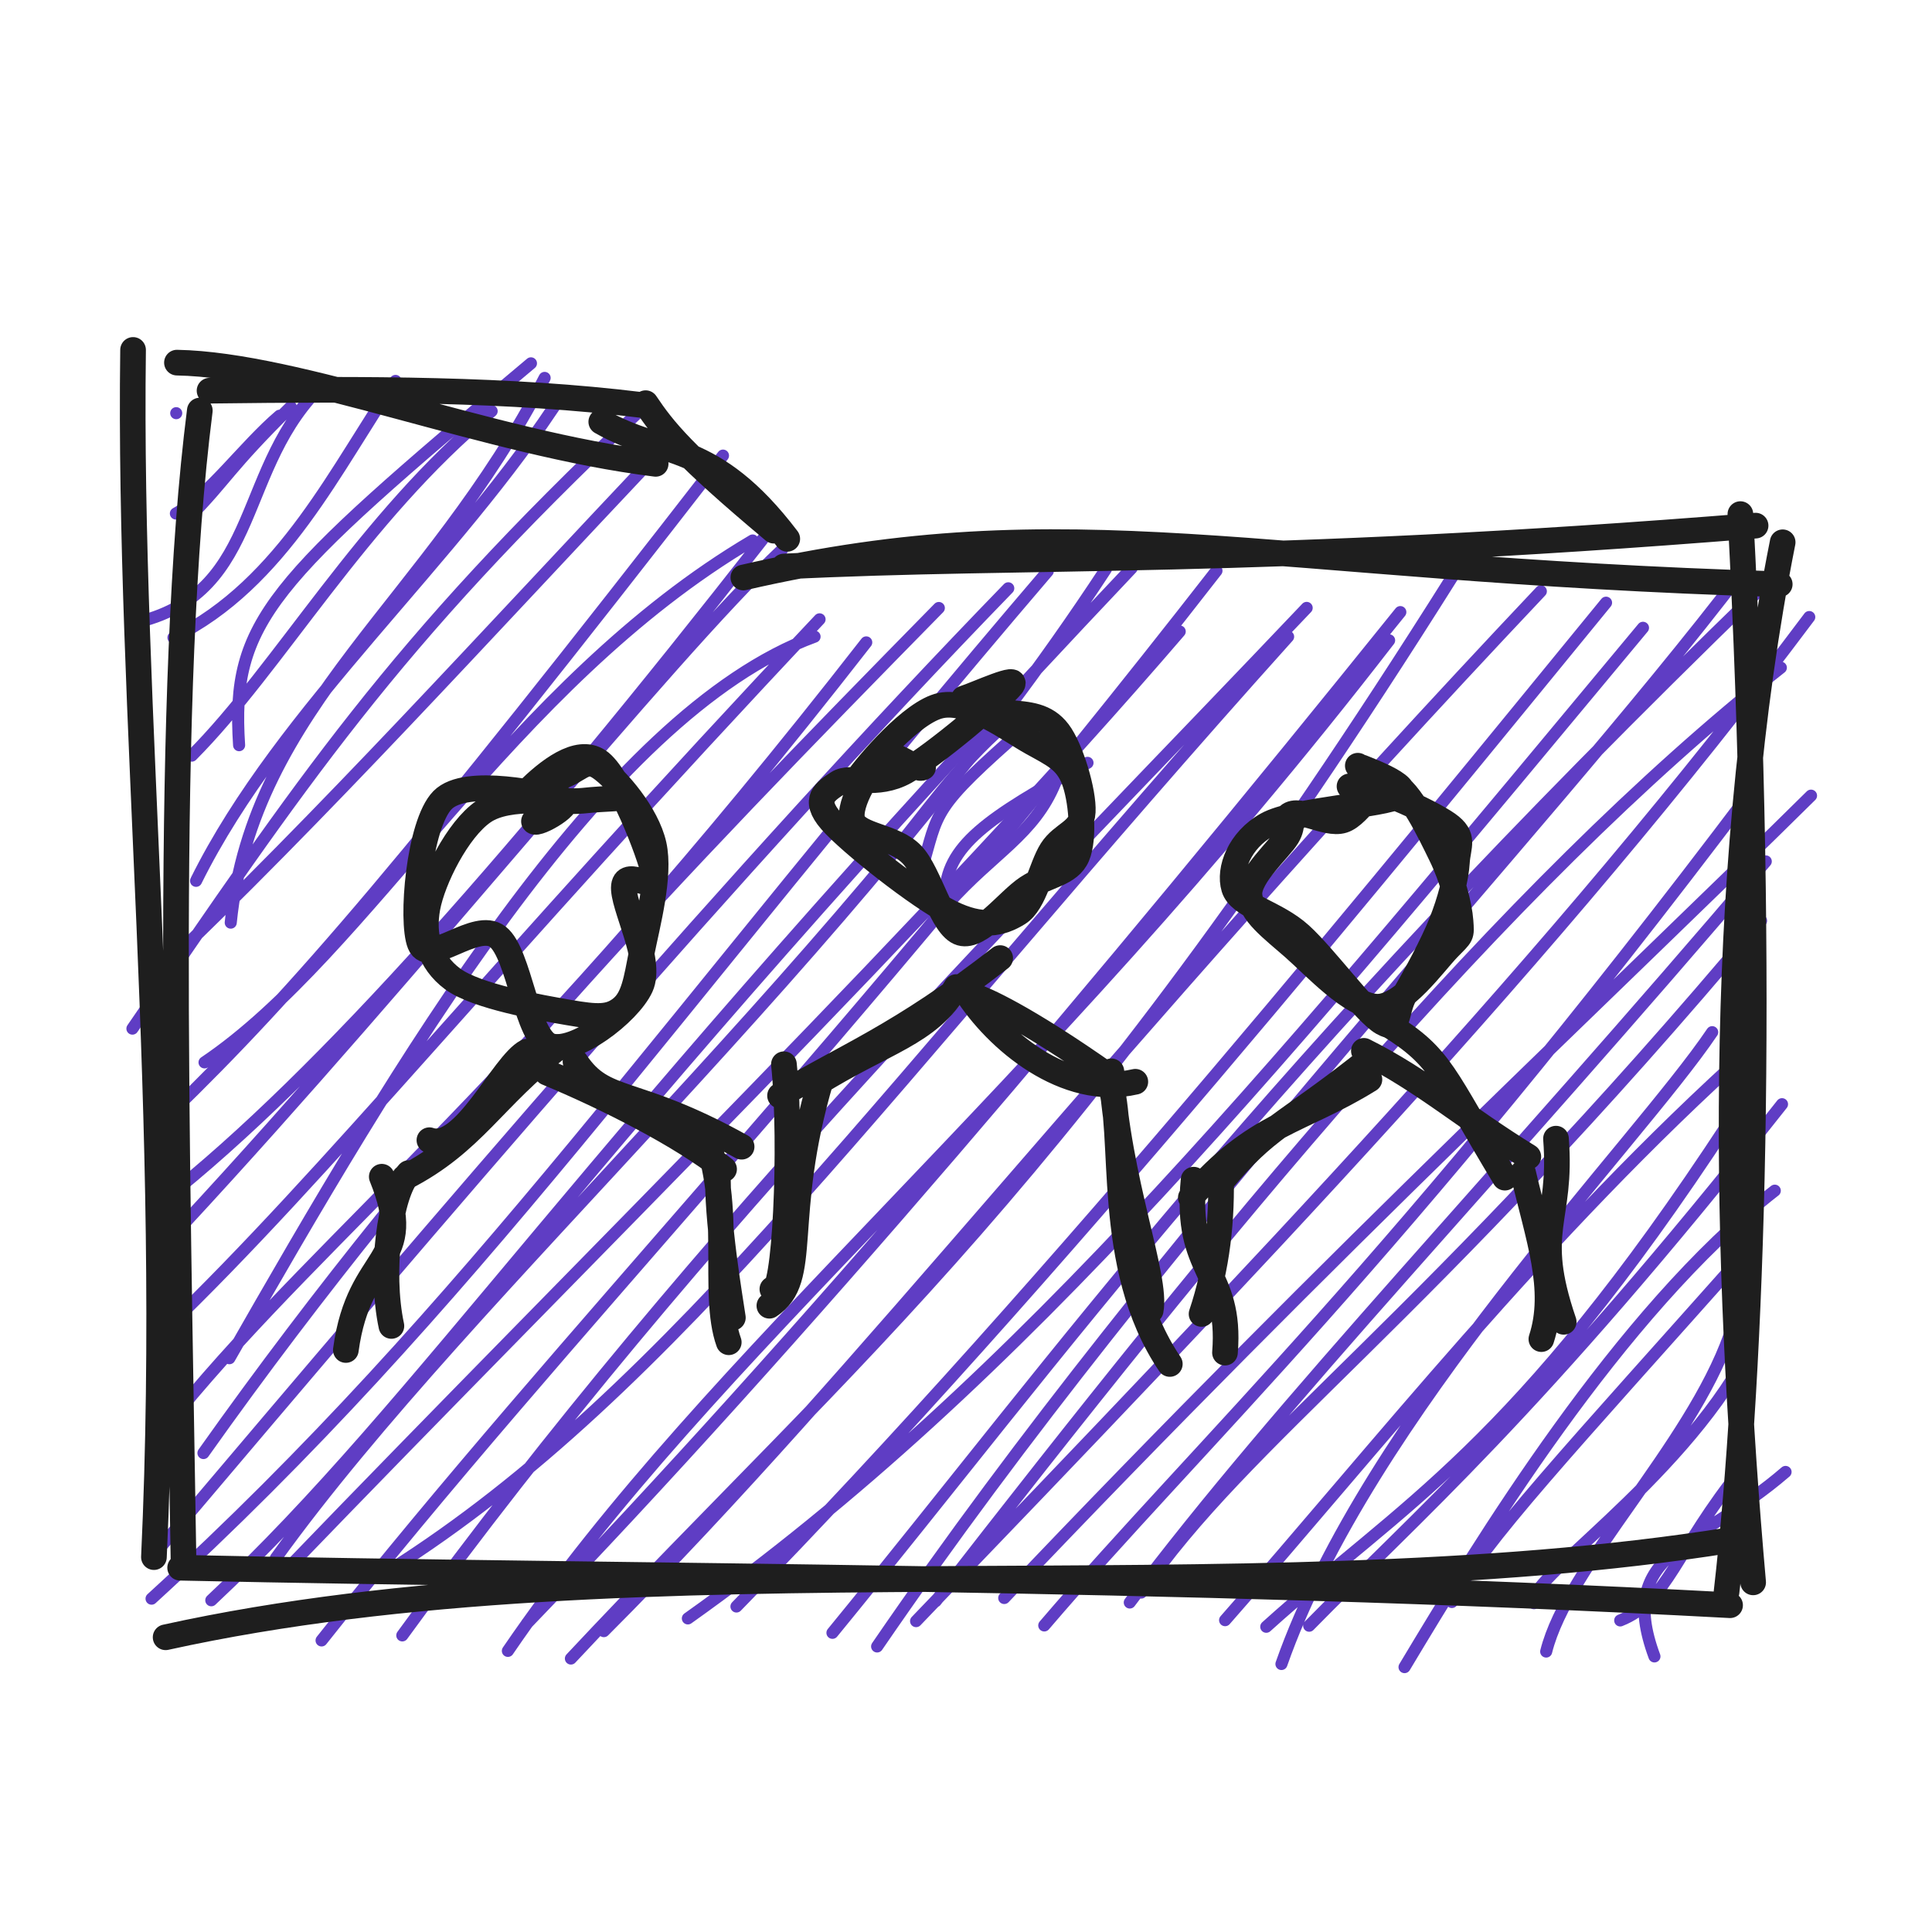
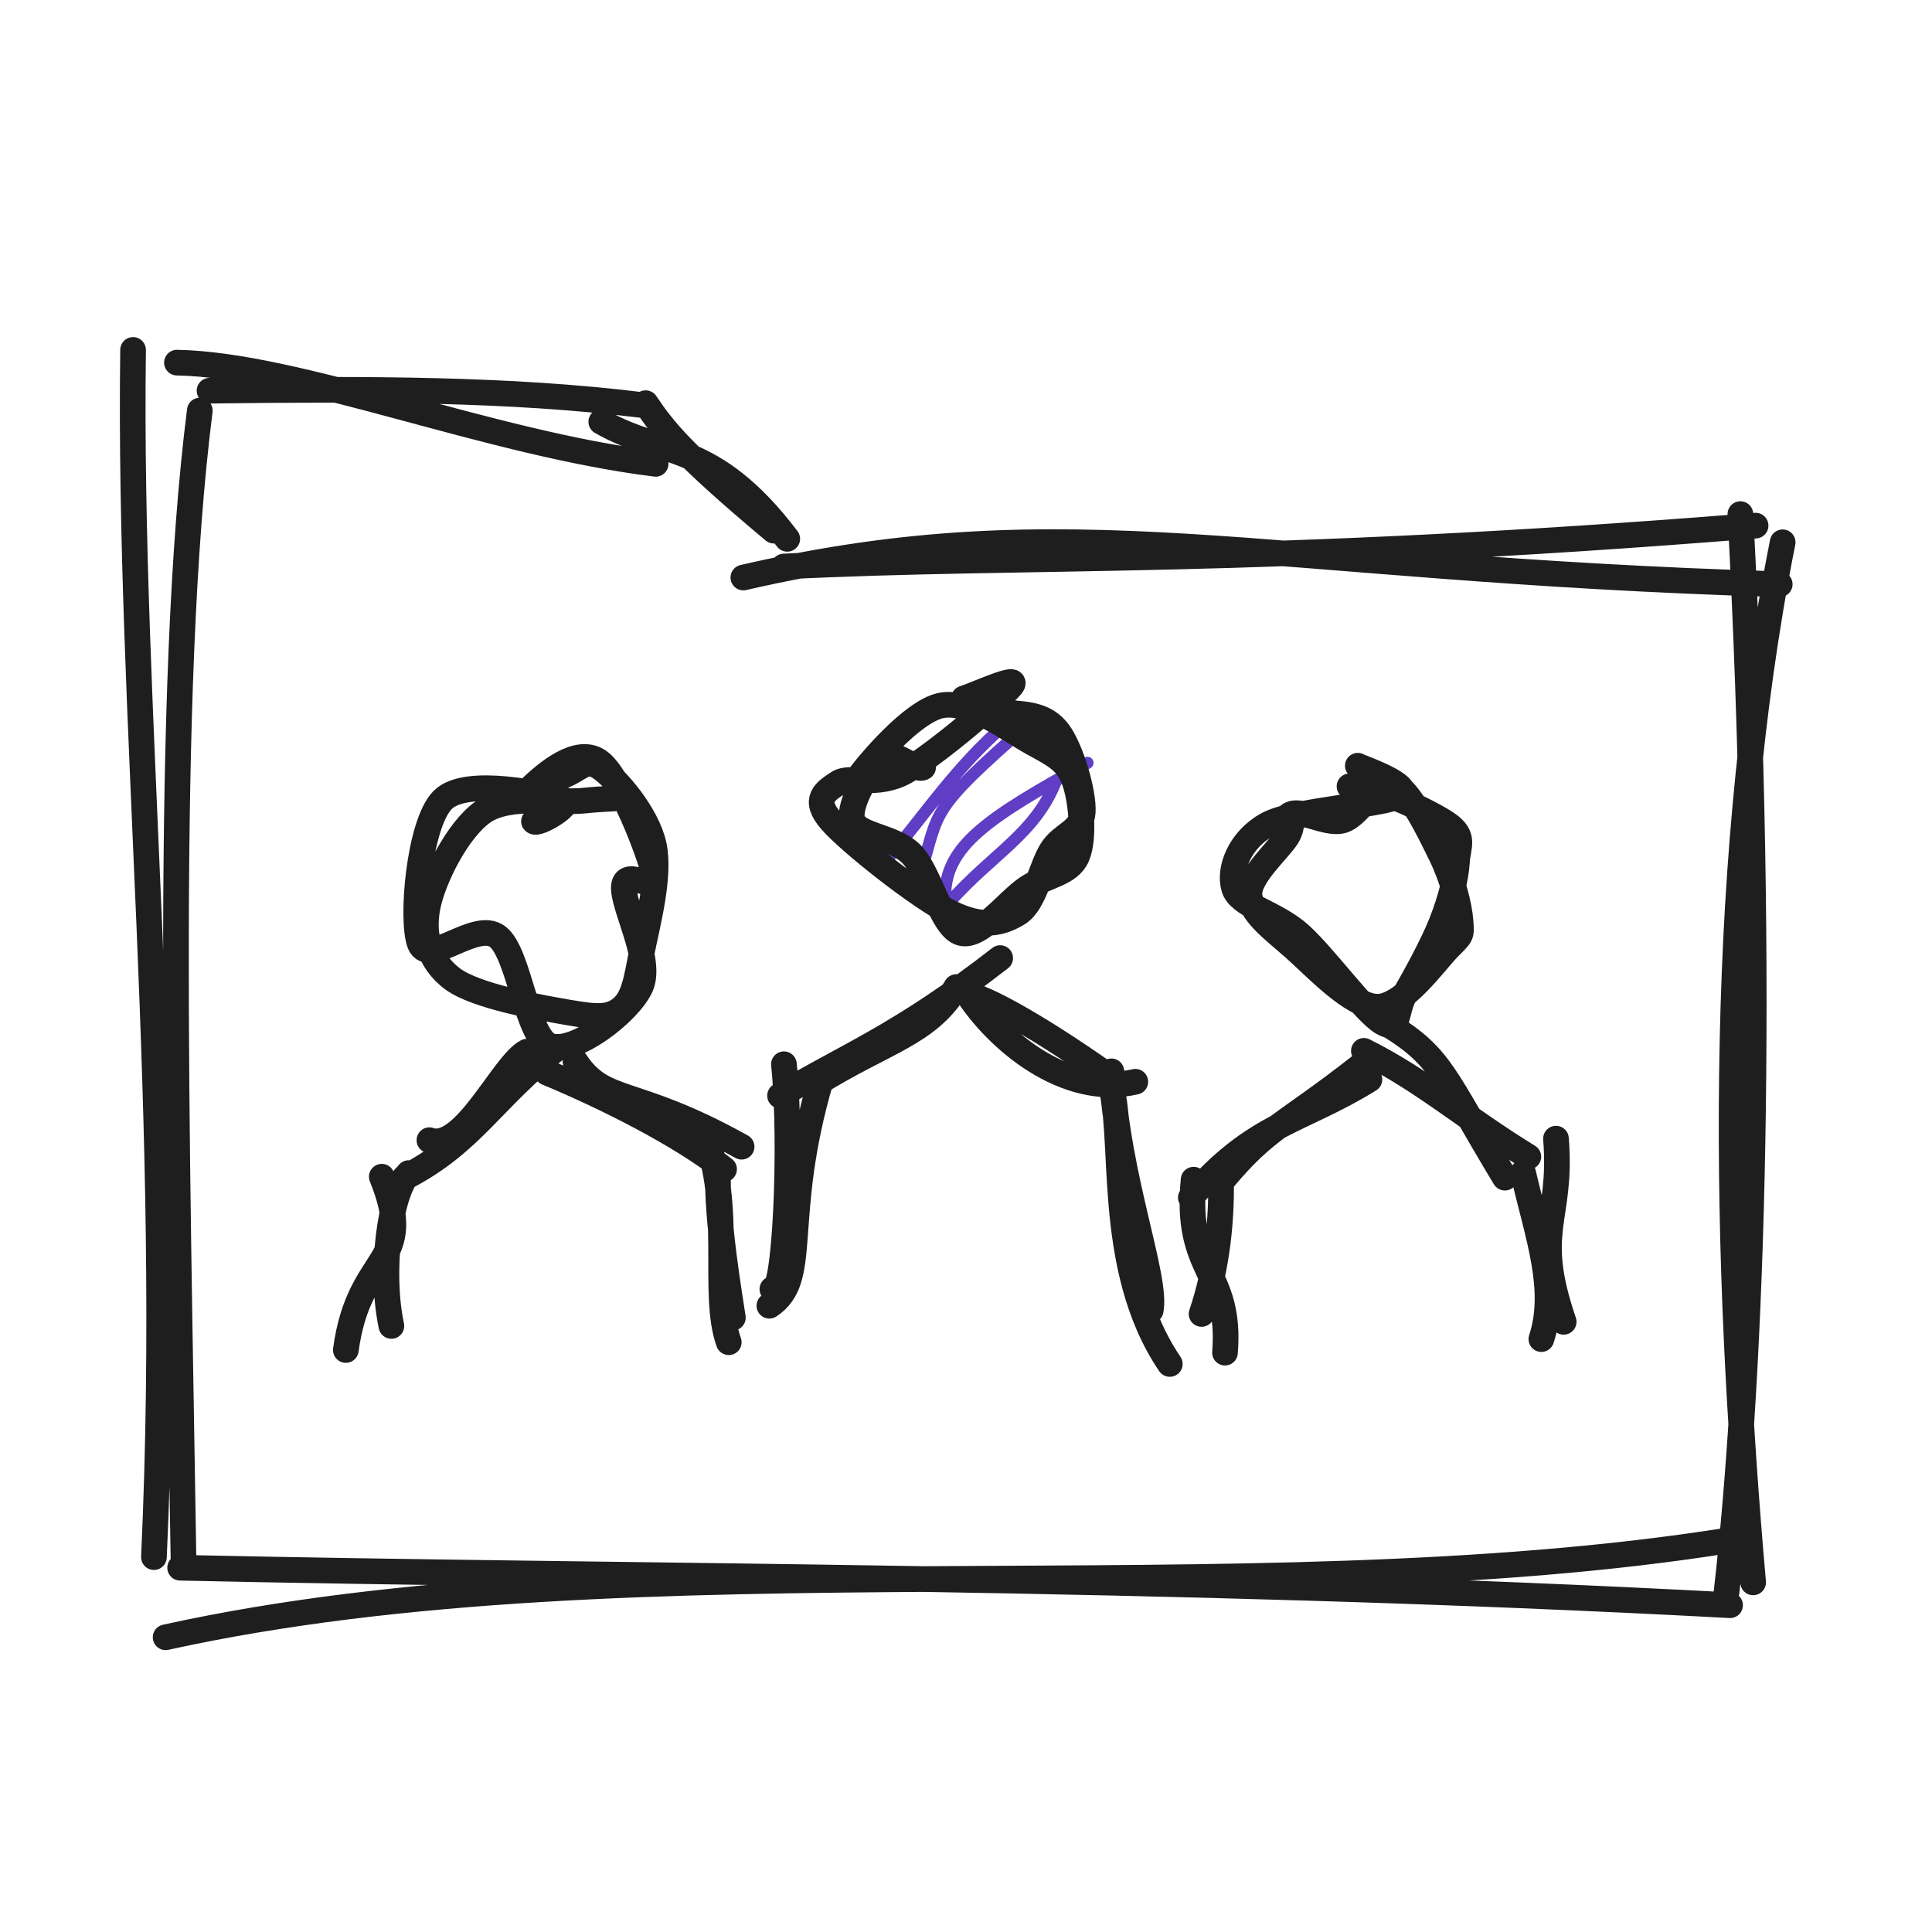
<svg xmlns="http://www.w3.org/2000/svg" width="128" height="128" viewBox="0 0 128 128" role="img">
-   <path d="M11.675 27.374 C11.675 27.374, 11.675 27.374, 11.675 27.374 M11.675 27.374 C11.675 27.374, 11.675 27.374, 11.675 27.374 M12.511 34.301 C15.054 31.709, 15.095 31.071, 19.264 26.953 M11.653 34.021 C13.842 32.827, 16.155 29.561, 18.522 27.543 M9.218 41.199 C17.445 39.117, 15.661 30.845, 21.499 25.384 M11.494 42.242 C18.775 38.673, 22.391 30.741, 26.205 25.237 M15.841 49.371 C15.308 41.149, 17.83 38.635, 35.177 24.072 M12.705 50.062 C18.499 44.245, 24.022 34.305, 32.573 27.238 M15.287 61.127 C16.749 46.696, 28.478 39.857, 36.083 25.037 M12.99 58.357 C18.656 46.914, 30.263 37.064, 37.327 25.998 M8.773 68.149 C20.006 51.805, 25.971 42.713, 42.125 27.47 M10.222 64.651 C21.615 53.77, 31.675 42.633, 44.03 29.553 M13.551 70.386 C24.288 63.153, 33.736 45.323, 49.865 35.808 M11.309 73.737 C19.601 65.684, 26.94 57.209, 47.9 30.185 M10.839 79.518 C21.292 71.258, 34.581 56.135, 50.52 35.736 M12.126 81.14 C27.777 64.251, 44.171 43.642, 51.813 36.421 M15.198 89.985 C26.273 70.601, 39.924 47.334, 53.967 42.18 M10.891 88.141 C21.755 77.675, 32.392 64.268, 54.298 41.032 M11.849 93.468 C21.784 81.416, 34.523 71.931, 57.391 42.56 M13.479 96.268 C29.002 74.37, 45.229 57.562, 62.2 40.281 M10.041 105.916 C31.438 86.372, 43.715 67.897, 69.418 37.841 M10.797 102.31 C29.224 80.551, 48.719 57.609, 66.8 38.976 M18.272 103.236 C31.241 85.231, 56.338 63.548, 73.268 37.706 M13.999 106.022 C28.164 92.745, 38.052 76.63, 74.973 37.645 M19.107 103.866 C39.176 83.033, 61.788 60.896, 78.159 41.838 M21.305 108.683 C37.736 87.932, 55.608 69.906, 80.594 37.815 M25.826 104.018 C44.781 92.021, 58.755 71.762, 85.341 42.183 M26.653 108.349 C46.556 80.95, 68.876 58.93, 86.57 40.275 M33.648 109.375 C47.338 89.345, 68.151 73.316, 92.033 42.425 M34.918 107.547 C52.852 88.935, 72.907 65.24, 92.775 40.553 M37.824 109.882 C56.548 89.876, 70.905 78.821, 97.453 36.246 M40.006 108.067 C57.416 90.639, 72.907 70.064, 102.085 39.174 M45.573 107.224 C67.8 91.446, 85.498 69.648, 108.852 41.593 M48.792 106.435 C69.977 84.787, 92.795 56.551, 106.405 39.93 M58.112 109.082 C77.505 80.775, 101.696 55.863, 115.416 37.885 M55.152 108.179 C70.472 89.461, 82.99 71.687, 116.58 39.083 M60.693 107.404 C82.75 84.446, 103.217 63.126, 119.868 40.881 M61.991 106.088 C80.736 81.953, 99.399 58.925, 117.986 44.235 M66.533 105.872 C88.475 82.753, 107.425 65.138, 119.985 52.714 M69.185 107.69 C79.546 95.576, 92.19 84.036, 116.06 52.366 M74.851 106.17 C85 92.648, 98.926 78.327, 116.987 57.07 M75.607 105.511 C82.555 95.336, 94.241 87.761, 116.675 61.001 M84.899 110.244 C90.682 93.77, 108.41 75.843, 113.437 68.384 M81.166 107.341 C91.095 96.071, 102.336 81.715, 116.051 69.422 M83.893 107.777 C92.835 99.708, 100.372 96.022, 114.552 74.34 M86.736 107.708 C93.564 100.734, 101.868 93.666, 118.063 73.156 M93.054 110.451 C97.931 102.317, 107.253 86.952, 117.584 78.885 M96.191 106.137 C98.013 102.42, 104.331 95.693, 115.617 82.994 M101.63 106.215 C100.753 104.921, 111.103 98.301, 115.75 89.701 M102.439 109.419 C103.861 103.713, 111.946 95.908, 114.588 88.461 M109.611 109.742 C107.037 102.786, 112.481 102.545, 118.298 97.519 M107.343 107.358 C110.498 106.118, 110.985 102.76, 115.426 97.267" stroke="#5f3dc4" stroke-width="0.8" fill="none" stroke-linecap="round" stroke-linejoin="round" />
  <path d="M11.723 24.025 C19.778 24.177, 32.277 29.351, 43.438 30.731 M13.883 25.884 C24.505 25.751, 33.796 25.762, 42.458 26.825 M39.836 27.944 C43.97 30.3, 47.174 29.145, 52.158 35.699 M42.774 26.711 C43.971 28.496, 45.252 30.117, 51.273 35.159 M49.249 38.263 C71.03 33.25, 83.13 37.67, 117.912 38.708 M51.93 37.533 C68.093 36.715, 82.988 37.51, 116.312 34.824 M118.106 35.928 C113.58 58.738, 114.324 84.136, 116.15 104.836 M115.305 34.061 C116.946 64.997, 116.108 90.498, 114.387 105.48 M114.61 102.04 C82.292 107.186, 42.167 101.601, 10.973 108.474 M114.622 106.35 C77.069 104.338, 42.31 104.541, 11.935 103.866 M10.198 103.163 C11.555 73.973, 8.49 47.496, 8.816 23.184 M12.162 103.619 C11.732 75.878, 10.893 45.641, 13.238 27.2" stroke="#1e1e1e" stroke-width="1.7" fill="none" stroke-linecap="round" stroke-linejoin="round" />
  <path d="M36.892 51.542 C38.424 51.116, 38.703 50.119, 39.773 50.858 C40.843 51.597, 42.855 53.93, 43.312 55.974 C43.769 58.018, 42.867 61.32, 42.513 63.122 C42.16 64.925, 41.992 66.128, 41.189 66.788 C40.386 67.449, 39.562 67.406, 37.696 67.085 C35.83 66.763, 31.555 66.018, 29.993 64.859 C28.43 63.7, 27.982 61.979, 28.321 60.131 C28.661 58.283, 30.312 54.953, 32.03 53.773 C33.748 52.592, 37.082 53.214, 38.63 53.049 C40.178 52.884, 41.241 52.934, 41.319 52.781 M34.95 52.411 C36.258 51.126, 38.251 49.499, 39.648 50.42 C41.046 51.34, 43.053 56.556, 43.334 57.935 C43.616 59.315, 41.485 57.456, 41.337 58.695 C41.189 59.933, 43.26 63.601, 42.447 65.367 C41.633 67.133, 38.033 69.841, 36.455 69.291 C34.878 68.74, 34.42 63.19, 32.981 62.063 C31.542 60.936, 28.431 64.039, 27.821 62.53 C27.211 61.021, 27.752 54.61, 29.319 53.01 C30.886 51.411, 36.211 52.699, 37.221 52.934 C38.231 53.168, 35.592 54.711, 35.377 54.417" stroke="#1e1e1e" stroke-width="1.7" fill="none" stroke-linecap="round" stroke-linejoin="round" />
  <path d="M56.598 51.85 C56.598 51.85, 56.598 51.85, 56.598 51.85 M56.598 51.85 C56.598 51.85, 56.598 51.85, 56.598 51.85 M61.043 57.68 C62.258 53.65, 61.537 53.75, 68.094 48.015 M58.892 56.782 C61.205 54.073, 63.356 50.78, 66.637 47.967 M62.616 59.383 C62.624 56.055, 65.412 54.191, 72.05 50.54 M62.808 59.875 C65.785 56.528, 68.514 55.299, 69.925 51.834" stroke="#5f3dc4" stroke-width="0.8" fill="none" stroke-linecap="round" stroke-linejoin="round" />
  <path d="M56.85 51.56 C57.443 50.703, 60.419 47.137, 62.339 46.743 C64.259 46.348, 66.904 48.381, 68.371 49.193 C69.838 50.005, 70.642 50.362, 71.14 51.615 C71.639 52.868, 71.876 55.51, 71.362 56.712 C70.849 57.914, 69.345 57.979, 68.061 58.828 C66.777 59.678, 64.936 62.179, 63.661 61.81 C62.386 61.441, 61.611 57.861, 60.414 56.614 C59.216 55.367, 56.798 55.398, 56.476 54.328 C56.154 53.259, 57.7 50.779, 58.48 50.197 C59.261 49.615, 60.678 51.161, 61.159 50.836 M66.761 47.22 C68.162 47.33, 69.288 47.401, 70.117 48.496 C70.946 49.59, 71.808 52.482, 71.735 53.787 C71.662 55.093, 70.392 55.209, 69.678 56.329 C68.964 57.449, 68.567 59.815, 67.452 60.506 C66.337 61.197, 65.054 61.497, 62.987 60.476 C60.921 59.454, 56.297 55.81, 55.053 54.377 C53.809 52.943, 54.702 52.417, 55.524 51.874 C56.345 51.33, 58.069 52.188, 59.984 51.114 C61.898 50.041, 66.364 46.239, 67.01 45.433 C67.656 44.626, 64.686 46.015, 63.858 46.274" stroke="#1e1e1e" stroke-width="1.7" fill="none" stroke-linecap="round" stroke-linejoin="round" />
  <path d="M85.238 54.201 C85.787 53.246, 87.802 54.727, 88.981 54.348 C90.16 53.969, 91.228 51.538, 92.313 51.926 C93.397 52.315, 94.746 55.166, 95.487 56.68 C96.229 58.195, 96.688 59.988, 96.762 61.015 C96.836 62.041, 96.851 61.891, 95.932 62.838 C95.014 63.786, 92.959 66.712, 91.252 66.699 C89.545 66.687, 87.103 64.002, 85.69 62.763 C84.278 61.524, 82.848 60.49, 82.779 59.266 C82.71 58.041, 84.776 56.253, 85.279 55.417 C85.781 54.581, 85.325 54.217, 85.793 54.25 M89.409 52.098 C90.495 51.785, 94.721 53.762, 95.907 54.599 C97.093 55.436, 96.592 56.036, 96.525 57.122 C96.459 58.208, 96.083 59.656, 95.508 61.116 C94.933 62.576, 93.729 64.778, 93.077 65.884 C92.426 66.99, 92.756 68.409, 91.6 67.751 C90.445 67.092, 87.785 63.422, 86.144 61.935 C84.504 60.448, 82.124 60.043, 81.758 58.827 C81.391 57.611, 82.119 55.661, 83.947 54.641 C85.775 53.621, 91.723 53.358, 92.725 52.707 C93.727 52.055, 90.148 50.857, 89.959 50.731" stroke="#1e1e1e" stroke-width="1.7" fill="none" stroke-linecap="round" stroke-linejoin="round" />
  <path d="M22.913 89.441 C23.797 82.832, 27.693 83.898, 25.294 77.961 M25.931 87.847 C25.156 84.22, 25.831 79.065, 27.082 77.719 M28.45 75.541 C30.74 76.357, 33.324 70.483, 34.91 69.675 M26.804 78.018 C31.344 75.691, 32.68 72.686, 36.993 69.377 M38.128 70.336 C40.047 73.233, 41.943 71.961, 49.134 75.973 M36.241 71.064 C40.208 72.708, 45.154 75.219, 47.972 77.46 M46.644 75.003 C48.638 79.886, 47.118 85.701, 48.282 88.927 M47.574 77.589 C47.461 80.788, 48.365 85.988, 48.554 87.299" stroke="#1e1e1e" stroke-width="1.7" fill="none" stroke-linecap="round" stroke-linejoin="round" />
  <path d="M51.172 85.408 C51.994 86.206, 52.491 75.884, 51.937 70.509 M50.973 86.508 C53.684 84.716, 51.662 80.765, 54.393 71.522 M51.68 72.591 C55.979 69.979, 59.552 68.703, 66.265 63.476 M54.033 71.83 C58.554 68.993, 61.529 68.498, 63.359 65.395 M63.982 65.658 C66.008 68.871, 70.579 72.746, 75.218 71.669 M64.631 66.034 C65.141 66.204, 67.719 67.248, 73.562 71.37 M73.476 71.531 C74.707 74.935, 73.08 83.834, 77.503 90.367 M73.631 70.978 C74.057 78.222, 76.67 84.61, 76.236 86.82" stroke="#1e1e1e" stroke-width="1.7" fill="none" stroke-linecap="round" stroke-linejoin="round" />
  <path d="M81.158 89.616 C81.599 84.155, 78.469 84.361, 79.08 78.156 M79.607 87.053 C80.641 83.985, 80.993 80.787, 80.88 77.487 M78.895 79.345 C83.1 74.413, 86.219 74.321, 90.728 71.518 M81.025 78.157 C83.936 74.676, 85.016 74.626, 90.096 70.652 M91.989 67.883 C95.551 70.09, 95.59 71.219, 99.701 78.022 M90.361 69.621 C94.246 71.557, 97.028 74.04, 101.256 76.635 M103.088 75.439 C103.52 80.932, 101.491 81.404, 103.598 87.573 M100.905 77.689 C101.917 82.024, 103.196 85.411, 102.12 88.719" stroke="#1e1e1e" stroke-width="1.7" fill="none" stroke-linecap="round" stroke-linejoin="round" />
</svg>
